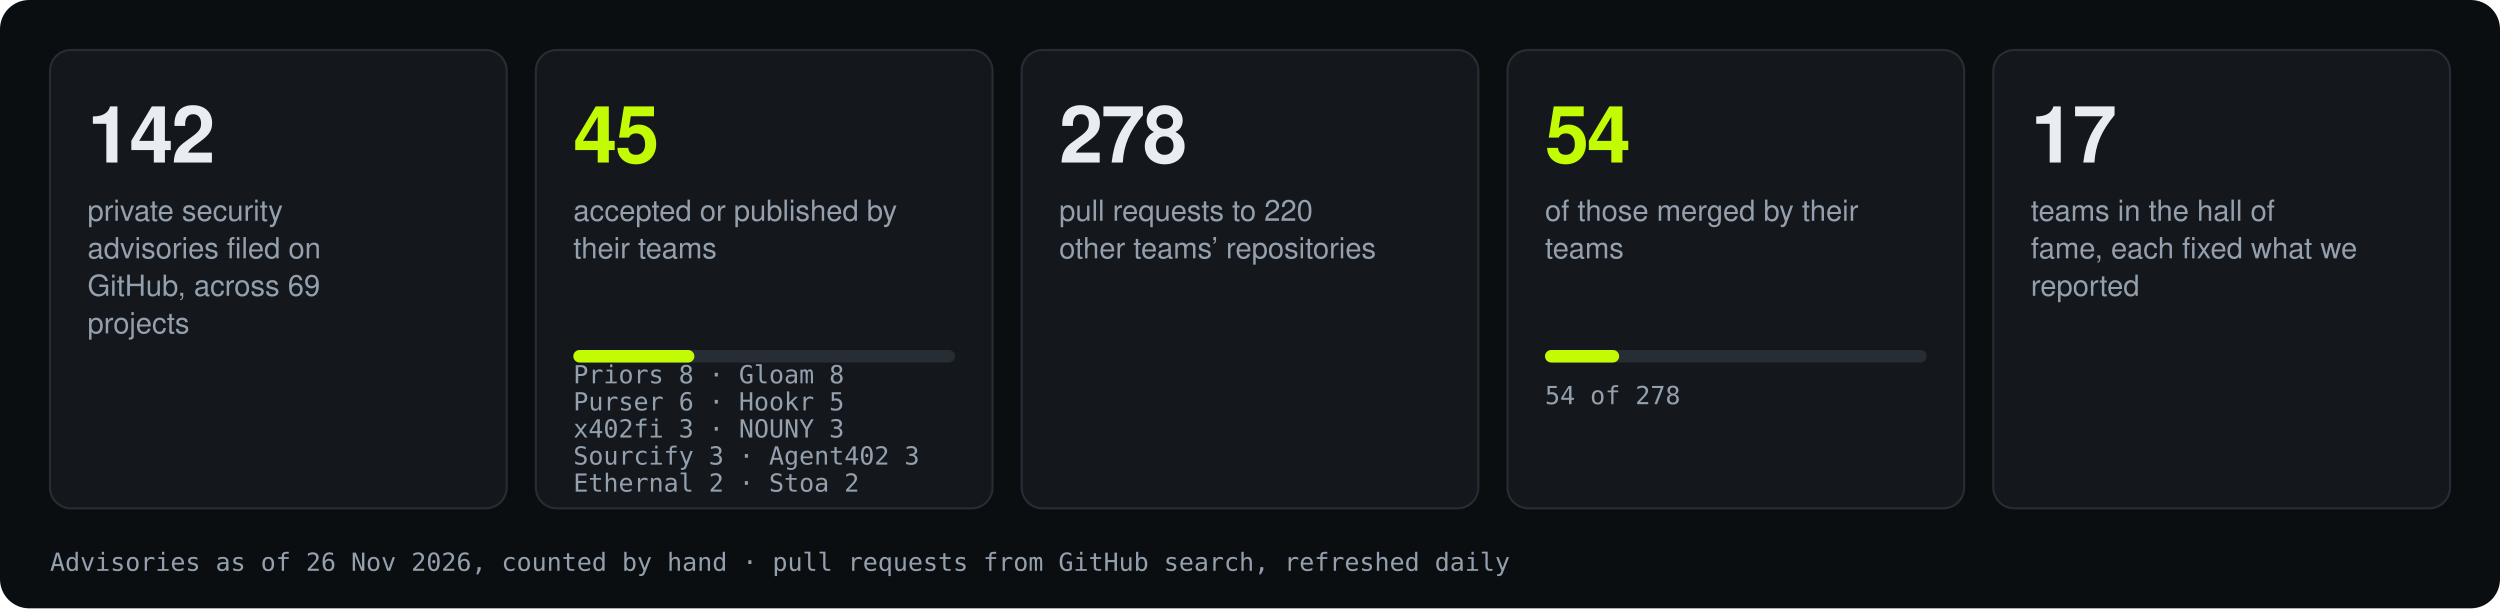
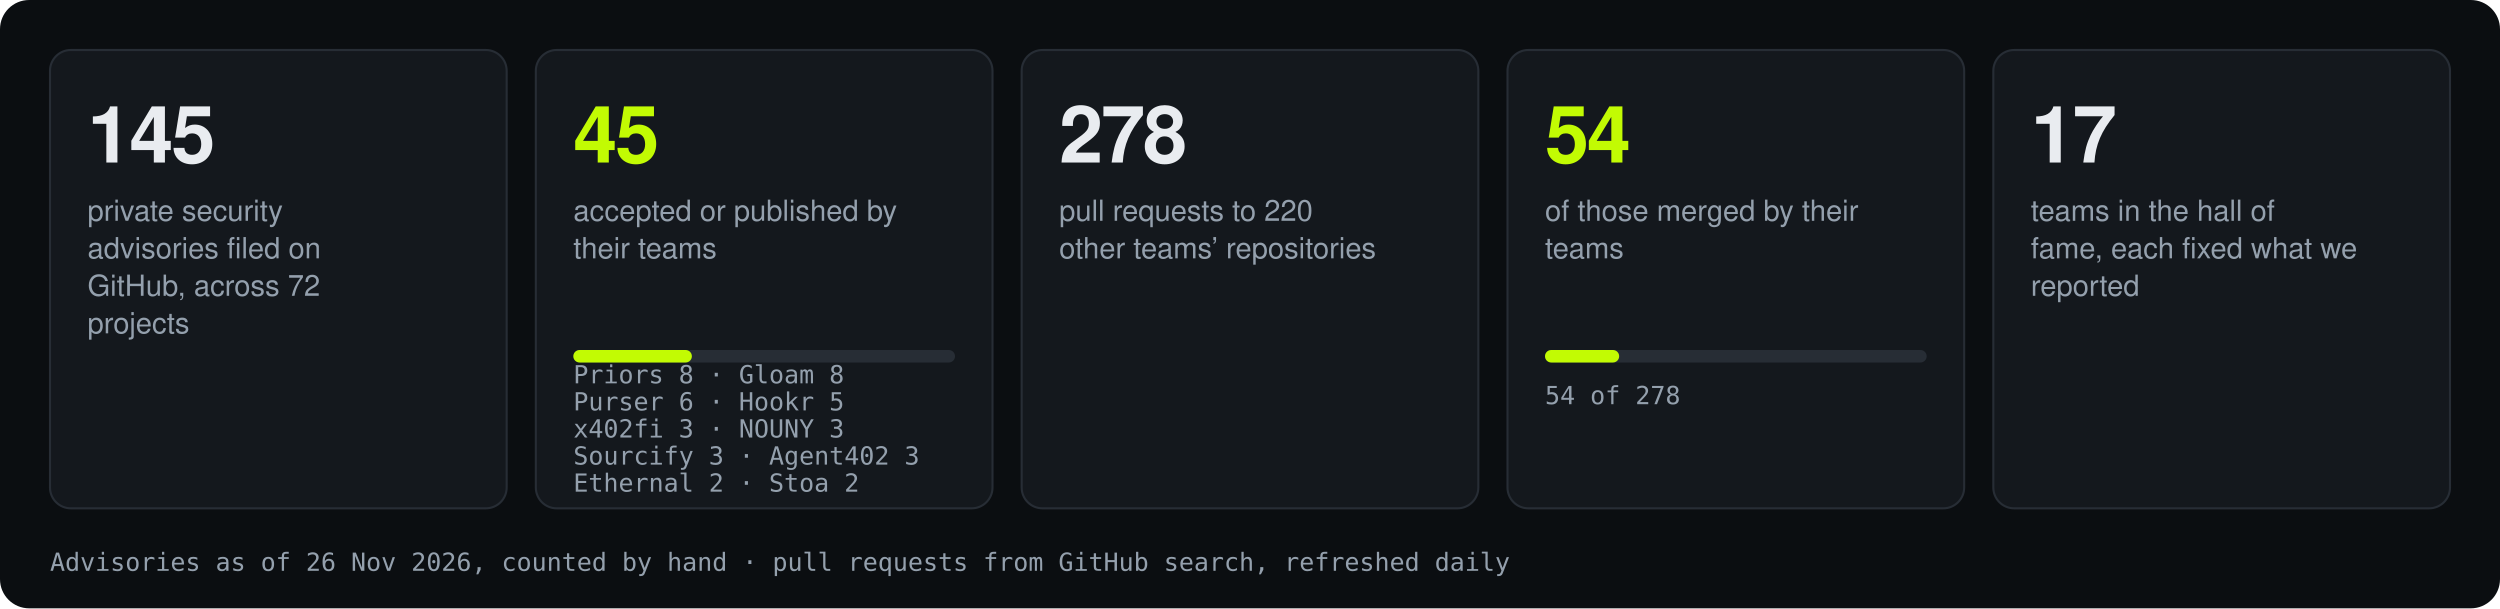
- <svg xmlns="http://www.w3.org/2000/svg" width="1200" height="292" viewBox="0 0 1200 292" role="img" aria-label="142 private security advisories filed on GitHub across 69 projects, 45 accepted or published; 278 pull requests to 220 other teams' repositories, 54 merged; 17 teams in the hall of fame">
+ <svg xmlns="http://www.w3.org/2000/svg" width="1200" height="292" viewBox="0 0 1200 292" role="img" aria-label="145 private security advisories filed on GitHub across 72 projects, 45 accepted or published; 278 pull requests to 220 other teams' repositories, 54 merged; 17 teams in the hall of fame">
  <style>.g{transform-box:fill-box;transform-origin:left;animation:grow 1.2s ease-out both}@keyframes grow{from{transform:scaleX(0)}}@media (prefers-reduced-motion: reduce){*{animation:none!important}}</style>
  <rect width="1200" height="292" rx="14" fill="#0B0E11" />
  <g>
    <rect x="24.0" y="24" width="219.2" height="220" rx="10" fill="#14181D" stroke="#272D35" />
-     <text x="42.0" y="78" font-family="-apple-system,BlinkMacSystemFont,'Segoe UI',Helvetica,Arial,sans-serif" font-size="38" font-weight="700" letter-spacing="-1" fill="#E9ECF0">142</text>
+     <text x="42.0" y="78" font-family="-apple-system,BlinkMacSystemFont,'Segoe UI',Helvetica,Arial,sans-serif" font-size="38" font-weight="700" letter-spacing="-1" fill="#E9ECF0">145</text>
    <text x="42.0" y="106" text-anchor="start" font-family="-apple-system,BlinkMacSystemFont,'Segoe UI',Helvetica,Arial,sans-serif" font-size="14" font-weight="400" fill="#94A0AD">private security</text>
    <text x="42.0" y="124" text-anchor="start" font-family="-apple-system,BlinkMacSystemFont,'Segoe UI',Helvetica,Arial,sans-serif" font-size="14" font-weight="400" fill="#94A0AD">advisories filed on</text>
-     <text x="42.0" y="142" text-anchor="start" font-family="-apple-system,BlinkMacSystemFont,'Segoe UI',Helvetica,Arial,sans-serif" font-size="14" font-weight="400" fill="#94A0AD">GitHub, across 69</text>
+     <text x="42.0" y="142" text-anchor="start" font-family="-apple-system,BlinkMacSystemFont,'Segoe UI',Helvetica,Arial,sans-serif" font-size="14" font-weight="400" fill="#94A0AD">GitHub, across 72</text>
    <text x="42.0" y="160" text-anchor="start" font-family="-apple-system,BlinkMacSystemFont,'Segoe UI',Helvetica,Arial,sans-serif" font-size="14" font-weight="400" fill="#94A0AD">projects</text>
  </g>
  <g>
    <rect x="257.2" y="24" width="219.2" height="220" rx="10" fill="#14181D" stroke="#272D35" />
    <text x="275.2" y="78" font-family="-apple-system,BlinkMacSystemFont,'Segoe UI',Helvetica,Arial,sans-serif" font-size="38" font-weight="700" letter-spacing="-1" fill="#C2FB03">45</text>
    <text x="275.2" y="106" text-anchor="start" font-family="-apple-system,BlinkMacSystemFont,'Segoe UI',Helvetica,Arial,sans-serif" font-size="14" font-weight="400" fill="#94A0AD">accepted or published by</text>
    <text x="275.2" y="124" text-anchor="start" font-family="-apple-system,BlinkMacSystemFont,'Segoe UI',Helvetica,Arial,sans-serif" font-size="14" font-weight="400" fill="#94A0AD">their teams</text>
    <rect x="275.2" y="168" width="183.2" height="6" rx="3" fill="#272D35" />
-     <rect class="g" style="animation-delay:0.35s" x="275.2" y="168" width="58.1" height="6" rx="3" fill="#C2FB03" />
+     <rect class="g" style="animation-delay:0.35s" x="275.2" y="168" width="56.9" height="6" rx="3" fill="#C2FB03" />
    <text x="275.2" y="184" font-family="ui-monospace,SFMono-Regular,'SF Mono',Menlo,Consolas,monospace" font-size="12" fill="#94A0AD">Priors 8 · Gloam 8</text>
    <text x="275.2" y="197" font-family="ui-monospace,SFMono-Regular,'SF Mono',Menlo,Consolas,monospace" font-size="12" fill="#94A0AD">Purser 6 · Hookr 5</text>
    <text x="275.2" y="210" font-family="ui-monospace,SFMono-Regular,'SF Mono',Menlo,Consolas,monospace" font-size="12" fill="#94A0AD">x402fi 3 · NOUNY 3</text>
    <text x="275.2" y="223" font-family="ui-monospace,SFMono-Regular,'SF Mono',Menlo,Consolas,monospace" font-size="12" fill="#94A0AD">Sourcify 3 · Agent402 3</text>
    <text x="275.2" y="236" font-family="ui-monospace,SFMono-Regular,'SF Mono',Menlo,Consolas,monospace" font-size="12" fill="#94A0AD">Ethernal 2 · Stoa 2</text>
  </g>
  <g>
    <rect x="490.4" y="24" width="219.2" height="220" rx="10" fill="#14181D" stroke="#272D35" />
    <text x="508.4" y="78" font-family="-apple-system,BlinkMacSystemFont,'Segoe UI',Helvetica,Arial,sans-serif" font-size="38" font-weight="700" letter-spacing="-1" fill="#E9ECF0">278</text>
    <text x="508.4" y="106" text-anchor="start" font-family="-apple-system,BlinkMacSystemFont,'Segoe UI',Helvetica,Arial,sans-serif" font-size="14" font-weight="400" fill="#94A0AD">pull requests to 220</text>
    <text x="508.4" y="124" text-anchor="start" font-family="-apple-system,BlinkMacSystemFont,'Segoe UI',Helvetica,Arial,sans-serif" font-size="14" font-weight="400" fill="#94A0AD">other teams’ repositories</text>
  </g>
  <g>
    <rect x="723.6" y="24" width="219.2" height="220" rx="10" fill="#14181D" stroke="#272D35" />
    <text x="741.6" y="78" font-family="-apple-system,BlinkMacSystemFont,'Segoe UI',Helvetica,Arial,sans-serif" font-size="38" font-weight="700" letter-spacing="-1" fill="#C2FB03">54</text>
    <text x="741.6" y="106" text-anchor="start" font-family="-apple-system,BlinkMacSystemFont,'Segoe UI',Helvetica,Arial,sans-serif" font-size="14" font-weight="400" fill="#94A0AD">of those merged by their</text>
    <text x="741.6" y="124" text-anchor="start" font-family="-apple-system,BlinkMacSystemFont,'Segoe UI',Helvetica,Arial,sans-serif" font-size="14" font-weight="400" fill="#94A0AD">teams</text>
    <rect x="741.6" y="168" width="183.2" height="6" rx="3" fill="#272D35" />
    <rect class="g" style="animation-delay:0.65s" x="741.6" y="168" width="35.6" height="6" rx="3" fill="#C2FB03" />
    <text x="741.6" y="194" font-family="ui-monospace,SFMono-Regular,'SF Mono',Menlo,Consolas,monospace" font-size="12" fill="#94A0AD">54 of 278</text>
  </g>
  <g>
    <rect x="956.8" y="24" width="219.2" height="220" rx="10" fill="#14181D" stroke="#272D35" />
    <text x="974.8" y="78" font-family="-apple-system,BlinkMacSystemFont,'Segoe UI',Helvetica,Arial,sans-serif" font-size="38" font-weight="700" letter-spacing="-1" fill="#E9ECF0">17</text>
    <text x="974.8" y="106" text-anchor="start" font-family="-apple-system,BlinkMacSystemFont,'Segoe UI',Helvetica,Arial,sans-serif" font-size="14" font-weight="400" fill="#94A0AD">teams in the hall of</text>
    <text x="974.8" y="124" text-anchor="start" font-family="-apple-system,BlinkMacSystemFont,'Segoe UI',Helvetica,Arial,sans-serif" font-size="14" font-weight="400" fill="#94A0AD">fame, each fixed what we</text>
    <text x="974.8" y="142" text-anchor="start" font-family="-apple-system,BlinkMacSystemFont,'Segoe UI',Helvetica,Arial,sans-serif" font-size="14" font-weight="400" fill="#94A0AD">reported</text>
  </g>
  <text x="24" y="274" font-family="ui-monospace,SFMono-Regular,'SF Mono',Menlo,Consolas,monospace" font-size="12" fill="#94A0AD">Advisories as of 26 Nov 2026, counted by hand · pull requests from GitHub search, refreshed daily</text>
</svg>
